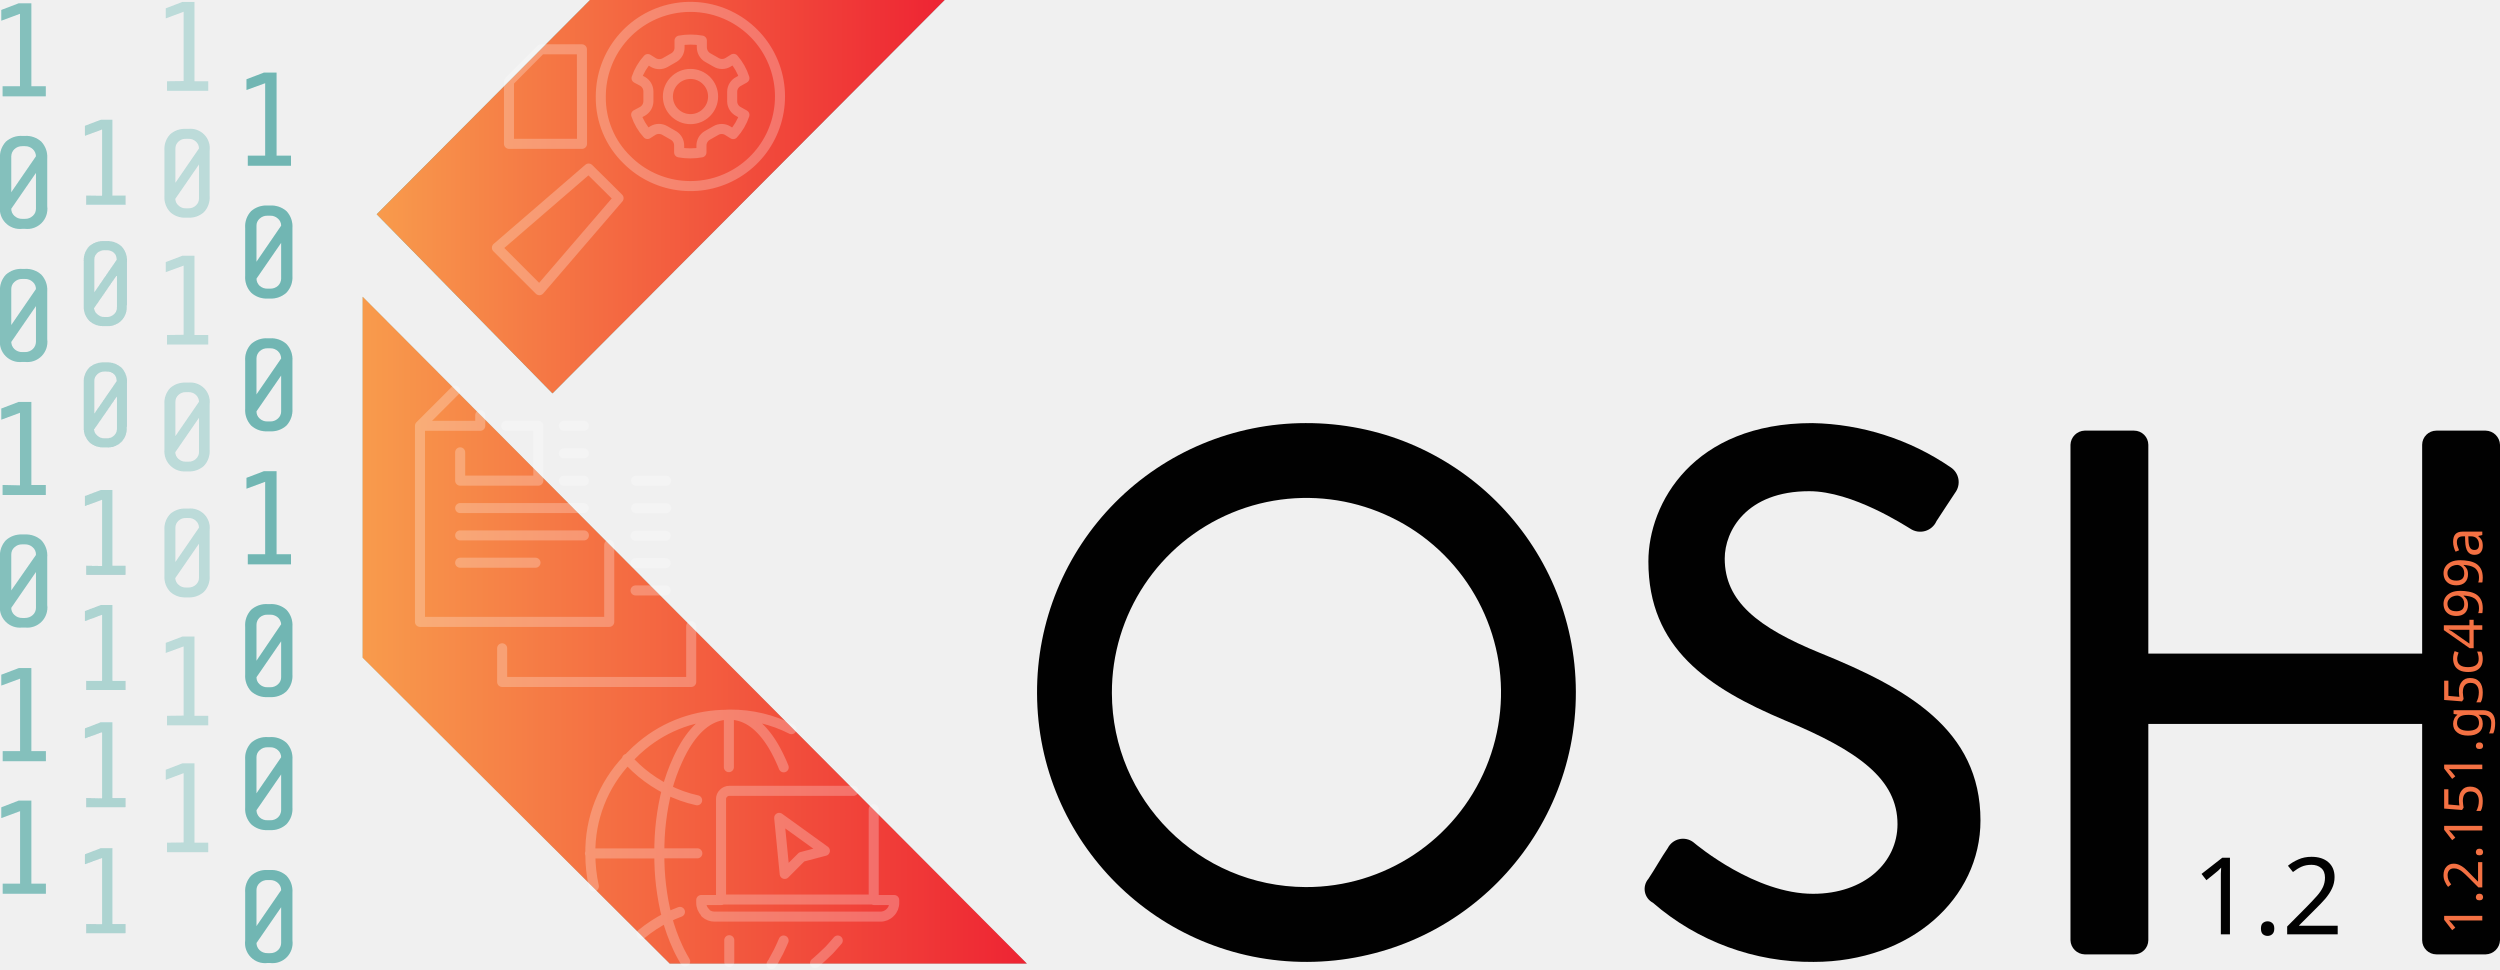
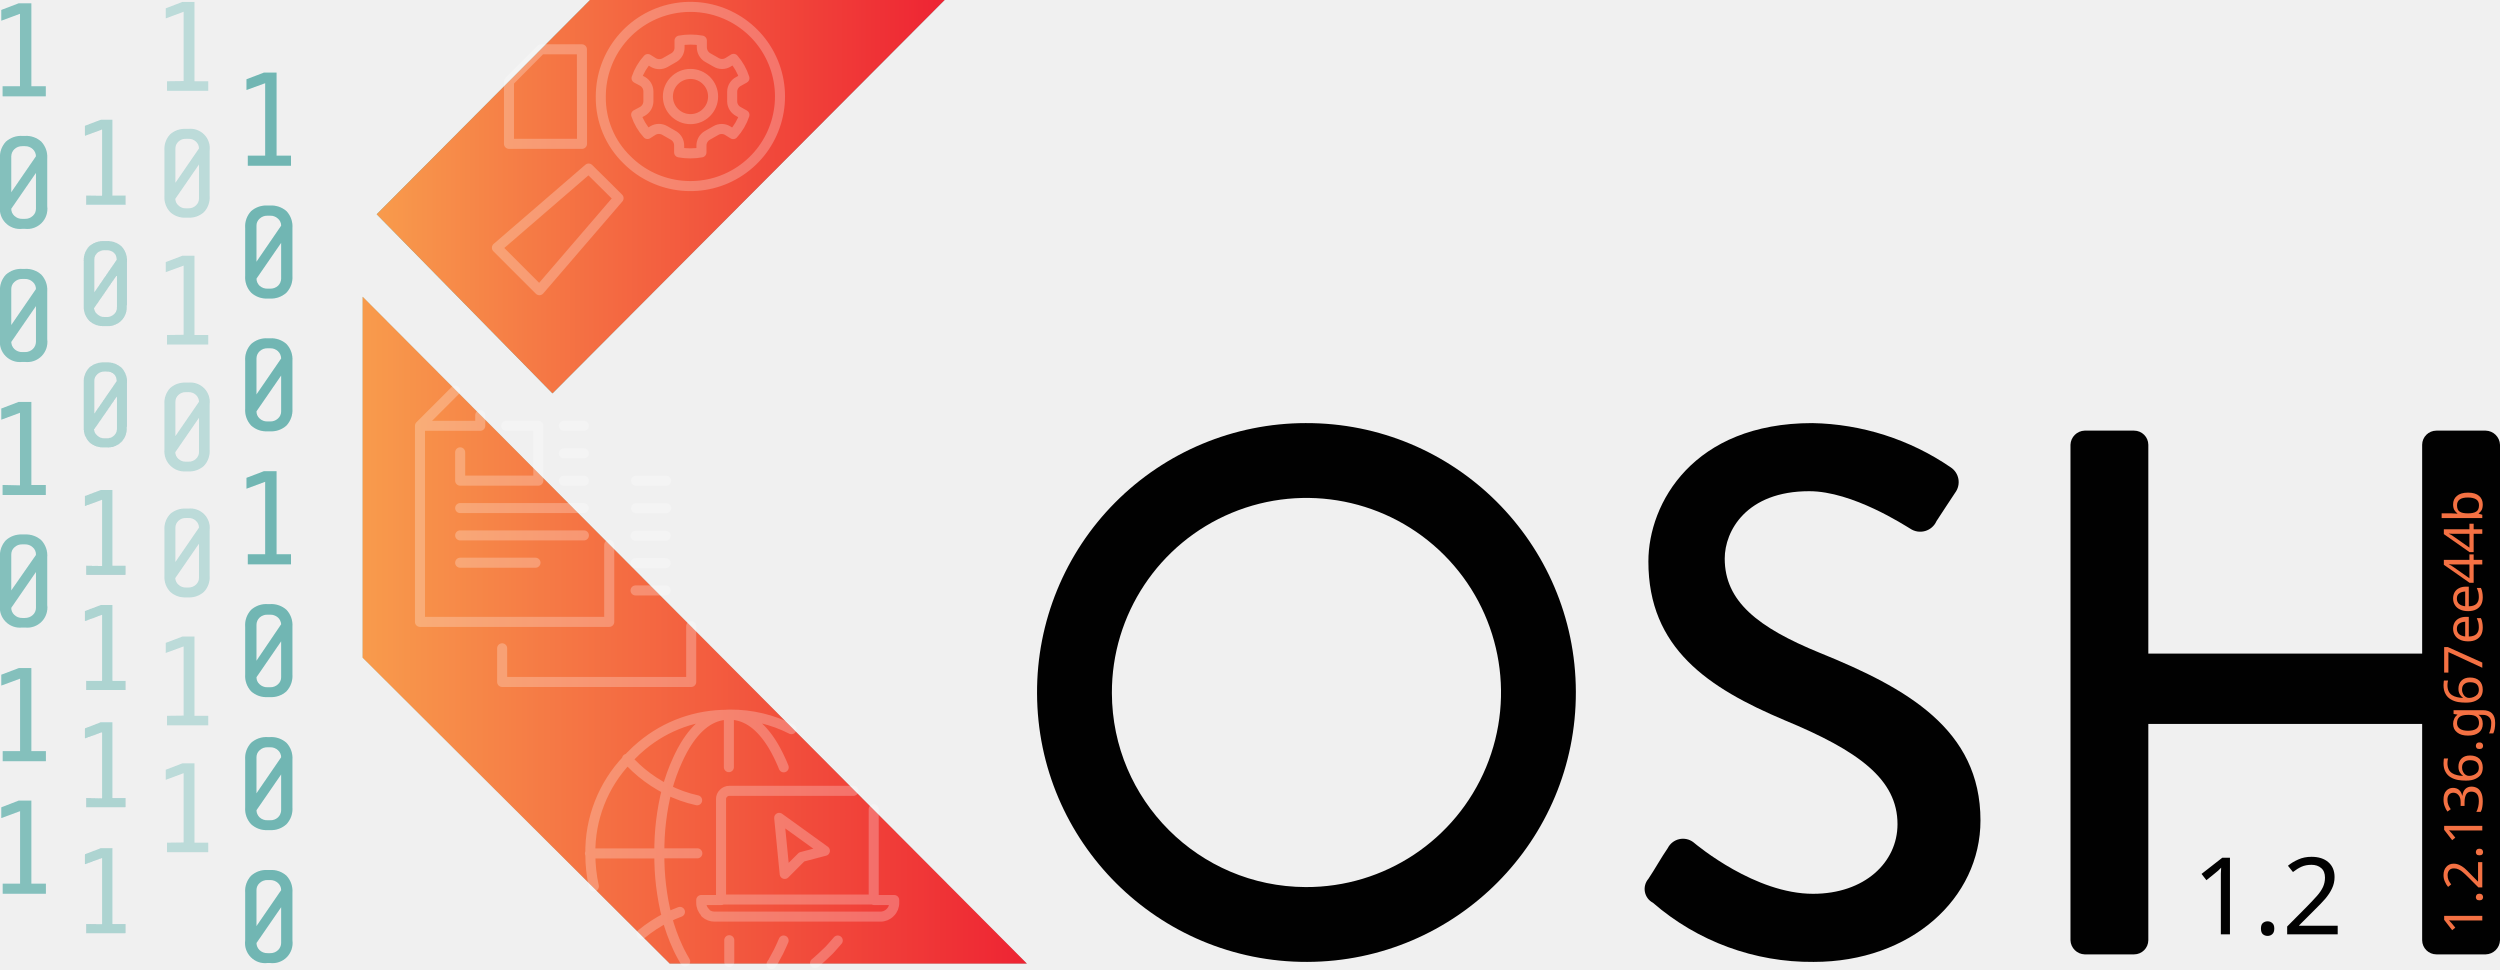
<svg xmlns="http://www.w3.org/2000/svg" xmlns:xlink="http://www.w3.org/1999/xlink" viewBox="0 0 248.88 96.48" version="1.1" id="svg4966">
  <defs id="defs4779">
    <style id="style4771">.cls-1{isolation:isolate;}.cls-2{fill:#010101;}.cls-10,.cls-12,.cls-3{fill:#afdedc;}.cls-10,.cls-11,.cls-12,.cls-13,.cls-3,.cls-9{mix-blend-mode:multiply;}.cls-4{fill:url(#New_Gradient_Swatch_copy_3);}.cls-5{fill:url(#New_Gradient_Swatch_copy_3-2);}.cls-6{opacity:0.25;}.cls-7,.cls-8{fill:none;stroke:#fff;stroke-linecap:round;stroke-linejoin:round;}.cls-7{fill-rule:evenodd;}.cls-10{opacity:0.7;}.cls-11,.cls-12{opacity:0.5;}.cls-13{opacity:0.65;}</style>
    <linearGradient id="New_Gradient_Swatch_copy_3" x1="37.5" y1="19.58" x2="94.04" y2="19.58" gradientUnits="userSpaceOnUse">
      <stop offset="0" stop-color="#f89b4c" id="stop4773" />
      <stop offset="1" stop-color="#ee2433" id="stop4775" />
    </linearGradient>
    <linearGradient id="New_Gradient_Swatch_copy_3-2" x1="36.1" y1="62.73" x2="102.23" y2="62.73" xlink:href="#New_Gradient_Swatch_copy_3" />
    <linearGradient xlink:href="#New_Gradient_Swatch_copy_3" id="linearGradient4972" gradientUnits="userSpaceOnUse" x1="37.5" y1="19.58" x2="94.04" y2="19.58" />
  </defs>
  <path class="cls-2" d="m 129.98,42.12 a 26.82,26.82 0 1 1 -26.74,26.89 26.77,26.77 0 0 1 26.74,-26.89 z m 0,46.19 a 19.37,19.37 0 1 0 -19.29,-19.3 19.37,19.37 0 0 0 19.29,19.3 z" id="path4781" style="isolation:isolate;fill:#010101" />
  <path class="cls-2" d="m 164.1,87.49 c 0.67,-1 1.26,-2.09 1.93,-3.06 a 1.7,1.7 0 0 1 2.54,-0.59 c 0.44,0.37 6.18,5.14 11.92,5.14 5.14,0 8.41,-3.13 8.41,-6.93 0,-4.47 -3.87,-7.3 -11.24,-10.35 -7.6,-3.21 -13.56,-7.16 -13.56,-15.8 0,-5.81 4.47,-13.78 16.31,-13.78 a 25.21,25.21 0 0 1 13.78,4.4 1.76,1.76 0 0 1 0.45,2.53 c -0.6,0.89 -1.27,1.94 -1.86,2.83 a 1.77,1.77 0 0 1 -2.61,0.75 c -0.52,-0.3 -5.74,-3.73 -10.06,-3.73 -6.25,0 -8.41,3.95 -8.41,6.71 0,4.24 3.27,6.85 9.46,9.38 8.64,3.5 16,7.6 16,16.69 0,7.75 -6.92,14.08 -16.61,14.08 a 24.07,24.07 0 0 1 -16,-5.89 1.55,1.55 0 0 1 -0.45,-2.38 z" id="path4783" style="isolation:isolate;fill:#010101" />
  <polygon class="cls-3" points="36.1,29.54 36.1,65.47 66.67,95.93 102.23,95.93 " id="polygon4793" style="isolation:isolate;mix-blend-mode:multiply;fill:#afdedc" />
  <polygon class="cls-3" points="55,39.16 94.04,0 58.74,0 37.5,21.33 " id="polygon4795" style="isolation:isolate;mix-blend-mode:multiply;fill:#afdedc" />
  <polygon class="cls-3" points="55,39.16 94.04,0 58.74,0 37.5,21.33 " id="polygon4797" style="isolation:isolate;mix-blend-mode:multiply;fill:#afdedc" />
  <polygon class="cls-4" points="55,39.16 94.04,0 58.74,0 37.5,21.33 " id="polygon4799" style="isolation:isolate;fill:url(#linearGradient4972)" />
  <polygon class="cls-5" points="36.1,29.54 36.1,65.47 66.67,95.93 102.23,95.93 " id="polygon4801" style="isolation:isolate;fill:url(#New_Gradient_Swatch_copy_3-2)" />
  <g class="cls-6" id="g4805" style="opacity:0.25;isolation:isolate">
    <path class="cls-7" d="m 140,443.25 v 2.82 h 7.78 v -5.46 h -3.2 m 7.74,5.47 h -2 m 0,-2.73 h 2 m 0,-2.74 h -2 M 140,448.8 h 12.3 M 142,439.55 v 1.06 h -6 v 19.52 h 18.84 v -7.67 M 136,440.61 l 3.51,-3.51 m 18,11.71 h 3 m 0,-2.73 h -3 m -13.33,16.68 v 3.35 H 163 v -5.56 m -23,-6.31 h 7.5 m 4.82,-2.72 H 140 m 20.46,5.48 h -3 m 0,-2.72 h 3 m 0,-2.72 h -3" transform="translate(-94.19,-398.22)" id="path4803" style="fill:none;fill-rule:evenodd;stroke:#ffffff;stroke-linecap:round;stroke-linejoin:round" />
  </g>
  <g class="cls-6" id="g4815" style="opacity:0.25;isolation:isolate">
    <polygon class="cls-8" points="50.67,8.11 50.67,14.32 57.94,14.32 57.93,4.91 53.85,4.91 " id="polygon4807" style="fill:none;stroke:#ffffff;stroke-linecap:round;stroke-linejoin:round" />
    <path class="cls-8" d="m 154.27,416.46 -1.48,-1.46 -9.13,7.88 v 0 l 4.23,4.23 v 0 l 7.88,-9.16 z" transform="translate(-94.19,-398.22)" id="path4809" style="fill:none;stroke:#ffffff;stroke-linecap:round;stroke-linejoin:round" />
    <path class="cls-8" d="m 156.62,414.14 a 8.92,8.92 0 1 0 -2.62,-6.31 8.6,8.6 0 0 0 2.62,6.31 z m 1.54,-7.82 -0.6,-0.32 a 5.42,5.42 0 0 1 1.12,-1.9 l 0.56,0.35 a 1.17,1.17 0 0 0 1.17,0 l 0.89,-0.51 a 1.15,1.15 0 0 0 0.54,-1 v -0.68 a 6.21,6.21 0 0 1 2.22,0 v 0.67 a 1.19,1.19 0 0 0 0.55,1 l 0.88,0.5 a 1.15,1.15 0 0 0 1.17,0 l 0.56,-0.35 a 5.4,5.4 0 0 1 1.08,1.92 l -0.59,0.33 a 1.16,1.16 0 0 0 -0.63,1 v 1 a 1.16,1.16 0 0 0 0.63,1 l 0.59,0.33 a 5.4,5.4 0 0 1 -1.12,1.91 l -0.56,-0.35 a 1.15,1.15 0 0 0 -1.17,0 l -0.88,0.5 a 1.18,1.18 0 0 0 -0.55,1 v 0.67 a 6.21,6.21 0 0 1 -2.22,0 v -0.67 a 1.15,1.15 0 0 0 -0.54,-1 l -0.89,-0.51 a 1.17,1.17 0 0 0 -1.17,0 l -0.55,0.35 a 5.38,5.38 0 0 1 -1.13,-1.92 l 0.6,-0.32 a 1.17,1.17 0 0 0 0.62,-1 v -1 a 1.17,1.17 0 0 0 -0.58,-1 z" transform="translate(-94.19,-398.22)" id="path4811" style="fill:none;stroke:#ffffff;stroke-linecap:round;stroke-linejoin:round" />
    <path class="cls-8" d="m 162.93,410.08 a 2.25,2.25 0 0 0 2.25,-2.25 2.25,2.25 0 1 0 -4.5,0 2.25,2.25 0 0 0 2.25,2.25 z" transform="translate(-94.19,-398.22)" id="path4813" style="fill:none;stroke:#ffffff;stroke-linecap:round;stroke-linejoin:round" />
  </g>
  <g class="cls-6" id="g4819" style="opacity:0.25;isolation:isolate">
    <path class="cls-7" d="m 166.75,474.59 v -5.22 h -0.16 c -1.6,0.06 -3,1.09 -4.2,3.07 -0.18,0.3 -0.36,0.63 -0.54,1 l -0.18,0.38 a 18.09,18.09 0 0 0 -1.08,3 12.61,12.61 0 0 0 3,1.07 m 3.14,-8.53 h 0.16 a 13.34,13.34 0 0 1 6.09,1.45 m 6.17,6.14 h -12.37 a 0.79,0.79 0 0 0 -0.57,0.25 0.76,0.76 0 0 0 -0.24,0.57 v 10 h 15.2 v -9 m -7.17,4.76 -1.69,1.69 -0.55,-5.58 4.55,3.28 z m -7.05,-14.16 c 1.6,0.06 3,1.09 4.2,3.07 0.18,0.3 0.36,0.63 0.54,1 l 0.18,0.38 c 0.12,0.26 0.24,0.52 0.34,0.79 m -18.9,11.85 a 14.8,14.8 0 0 1 -0.35,-3.23 v 0 a 13.32,13.32 0 0 1 3.68,-9.4 l 0.37,-0.38 a 14.06,14.06 0 0 1 1.08,-1 13.22,13.22 0 0 1 8.54,-3.07 M 161.88,489 a 12.26,12.26 0 0 0 -1.29,0.56 17.67,17.67 0 0 0 1.08,3 l 0.18,0.38 c 0.18,0.35 0.36,0.68 0.55,1 m -4.35,-2.73 a 13.68,13.68 0 0 1 2.54,-1.66 24.73,24.73 0 0 1 -0.76,-6.37 h -6.91 m 7.67,-6.38 a 24.78,24.78 0 0 0 -0.76,6.37 h 3.78 m -7,-9.41 0.37,0.39 a 14.06,14.06 0 0 0 1.08,1 13.68,13.68 0 0 0 2.54,1.66 m 10.4,17.39 0.08,-0.12 a 0.41,0.41 0 0 1 0.07,-0.11 q 0.27,-0.47 0.54,-1 l 0.18,-0.38 c 0.12,-0.24 0.22,-0.49 0.33,-0.74 m 5.39,0 c -0.21,0.25 -0.43,0.5 -0.65,0.74 -0.22,0.24 -0.24,0.26 -0.37,0.38 q -0.53,0.52 -1.08,1 l -0.16,0.13 M 166,487.82 h -2 v 0.24 a 1.31,1.31 0 0 0 0.41,1 v 0.06 a 1.34,1.34 0 0 0 0.92,0.35 h 16.48 a 1.32,1.32 0 0 0 1,-0.41 1.3,1.3 0 0 0 0.4,-1 v -0.24 h -2 m -14.42,4 V 494" transform="translate(-94.19,-398.22)" id="path4817" style="fill:none;fill-rule:evenodd;stroke:#ffffff;stroke-linecap:round;stroke-linejoin:round" />
  </g>
  <g class="cls-9" id="g4835" style="isolation:isolate;mix-blend-mode:multiply">
    <path class="cls-3" d="m 94.45,406.81 v 1 h 4.3 v -1 h -1.44 v -8.26 h -1.26 l -1.73,0.66 v 1.07 l 1.86,-0.69 v 7.22 z" transform="translate(-94.19,-398.22)" id="path4821" style="mix-blend-mode:multiply;fill:#afdedc" />
    <path class="cls-3" d="M 98.89,418.78 V 414 a 2.21,2.21 0 0 0 -0.59,-1.68 2.26,2.26 0 0 0 -1.63,-0.57 h -0.26 a 2.26,2.26 0 0 0 -1.63,0.57 2.21,2.21 0 0 0 -0.59,1.68 v 4.76 a 2,2 0 0 0 2.22,2.24 h 0.26 a 2,2 0 0 0 2.22,-2.25 z m -1.12,-5 -2.46,3.58 v -3.58 a 1,1 0 0 1 0.31,-0.71 1.09,1.09 0 0 1 0.79,-0.3 h 0.26 a 1.09,1.09 0 0 1 0.79,0.3 1,1 0 0 1 0.31,0.7 z m -2.46,5.22 2.46,-3.57 V 419 a 0.93,0.93 0 0 1 -0.31,0.71 1.09,1.09 0 0 1 -0.79,0.3 h -0.26 a 1.09,1.09 0 0 1 -0.79,-0.3 0.93,0.93 0 0 1 -0.31,-0.71 z" transform="translate(-94.19,-398.22)" id="path4823" style="mix-blend-mode:multiply;fill:#afdedc" />
    <path class="cls-3" d="m 98.89,432 v -4.76 a 2.21,2.21 0 0 0 -0.59,-1.68 2.26,2.26 0 0 0 -1.63,-0.57 h -0.26 a 2.26,2.26 0 0 0 -1.63,0.57 2.21,2.21 0 0 0 -0.59,1.68 V 432 a 2,2 0 0 0 2.22,2.25 h 0.26 A 2,2 0 0 0 98.89,432 Z m -1.12,-5 -2.46,3.58 V 427 a 0.93,0.93 0 0 1 0.31,-0.71 1.09,1.09 0 0 1 0.79,-0.3 h 0.26 a 1.09,1.09 0 0 1 0.79,0.3 0.93,0.93 0 0 1 0.31,0.71 z m -2.46,5.26 2.46,-3.57 v 3.57 a 1,1 0 0 1 -0.31,0.71 1.09,1.09 0 0 1 -0.79,0.3 h -0.26 a 1.09,1.09 0 0 1 -0.79,-0.3 1,1 0 0 1 -0.31,-0.71 z" transform="translate(-94.19,-398.22)" id="path4825" style="mix-blend-mode:multiply;fill:#afdedc" />
    <path class="cls-3" d="m 94.45,446.5 v 1 h 4.3 v -1 h -1.44 v -8.27 h -1.26 l -1.73,0.66 V 440 l 1.86,-0.69 v 7.23 z" transform="translate(-94.19,-398.22)" id="path4827" style="mix-blend-mode:multiply;fill:#afdedc" />
    <path class="cls-3" d="m 98.89,458.47 v -4.76 A 2.21,2.21 0 0 0 98.3,452 2.26,2.26 0 0 0 96.67,451.43 h -0.26 a 2.26,2.26 0 0 0 -1.63,0.57 2.21,2.21 0 0 0 -0.59,1.68 v 4.76 a 2,2 0 0 0 2.22,2.25 h 0.26 a 2,2 0 0 0 2.22,-2.25 z m -1.12,-5 -2.46,3.53 v -3.58 a 0.93,0.93 0 0 1 0.31,-0.71 1.09,1.09 0 0 1 0.79,-0.3 h 0.26 a 1.09,1.09 0 0 1 0.79,0.3 0.93,0.93 0 0 1 0.31,0.75 z m -2.46,5.26 2.46,-3.57 v 3.57 a 0.93,0.93 0 0 1 -0.31,0.71 1.09,1.09 0 0 1 -0.79,0.3 h -0.26 a 1.09,1.09 0 0 1 -0.79,-0.3 0.93,0.93 0 0 1 -0.31,-0.72 z" transform="translate(-94.19,-398.22)" id="path4829" style="mix-blend-mode:multiply;fill:#afdedc" />
    <path class="cls-3" d="m 94.46,473 v 1 h 4.3 v -1 h -1.45 v -8.27 h -1.25 l -1.74,0.66 v 1.08 l 1.87,-0.69 V 473 Z" transform="translate(-94.19,-398.22)" id="path4831" style="mix-blend-mode:multiply;fill:#afdedc" />
    <path class="cls-3" d="m 94.46,486.19 v 1 h 4.3 v -1 h -1.45 v -8.27 h -1.25 l -1.74,0.67 v 1.07 l 1.87,-0.69 v 7.22 z" transform="translate(-94.19,-398.22)" id="path4833" style="mix-blend-mode:multiply;fill:#afdedc" />
  </g>
  <g class="cls-9" id="g4851" style="isolation:isolate;mix-blend-mode:multiply">
    <path class="cls-3" d="m 118.86,413.72 v 1 h 4.3 v -1 h -1.44 v -8.27 h -1.26 l -1.73,0.66 v 1.07 l 1.86,-0.68 v 7.22 z" transform="translate(-94.19,-398.22)" id="path4837" style="mix-blend-mode:multiply;fill:#afdedc" />
    <path class="cls-3" d="m 123.3,425.69 v -4.77 a 2.21,2.21 0 0 0 -0.59,-1.68 2.3,2.3 0 0 0 -1.63,-0.56 h -0.26 a 2.3,2.3 0 0 0 -1.63,0.56 2.21,2.21 0 0 0 -0.59,1.68 v 4.77 a 2.2,2.2 0 0 0 0.6,1.67 2.26,2.26 0 0 0 1.62,0.58 h 0.26 a 2.26,2.26 0 0 0 1.62,-0.58 2.2,2.2 0 0 0 0.6,-1.67 z m -1.12,-5 -2.46,3.59 v -3.59 a 0.91,0.91 0 0 1 0.31,-0.7 1.09,1.09 0 0 1 0.79,-0.3 h 0.26 a 1.09,1.09 0 0 1 0.79,0.3 0.91,0.91 0 0 1 0.31,0.68 z m -2.46,5.27 2.46,-3.57 v 3.57 a 1,1 0 0 1 -0.31,0.71 1.13,1.13 0 0 1 -0.79,0.29 h -0.26 a 1.13,1.13 0 0 1 -0.79,-0.29 1,1 0 0 1 -0.31,-0.73 z" transform="translate(-94.19,-398.22)" id="path4839" style="mix-blend-mode:multiply;fill:#afdedc" />
    <path class="cls-3" d="m 123.3,438.91 v -4.76 a 2.21,2.21 0 0 0 -0.59,-1.68 2.26,2.26 0 0 0 -1.63,-0.57 h -0.26 a 2.26,2.26 0 0 0 -1.63,0.57 2.21,2.21 0 0 0 -0.59,1.68 v 4.76 a 2.23,2.23 0 0 0 0.6,1.68 2.26,2.26 0 0 0 1.62,0.57 h 0.26 a 2.26,2.26 0 0 0 1.62,-0.57 2.23,2.23 0 0 0 0.6,-1.68 z m -1.12,-5 -2.46,3.58 v -3.59 a 1,1 0 0 1 0.31,-0.71 1.09,1.09 0 0 1 0.79,-0.3 h 0.26 a 1.09,1.09 0 0 1 0.79,0.3 1,1 0 0 1 0.31,0.71 z m -2.46,5.26 2.46,-3.57 v 3.57 a 0.93,0.93 0 0 1 -0.31,0.71 1.09,1.09 0 0 1 -0.79,0.3 h -0.26 a 1.09,1.09 0 0 1 -0.79,-0.3 0.93,0.93 0 0 1 -0.31,-0.72 z" transform="translate(-94.19,-398.22)" id="path4841" style="mix-blend-mode:multiply;fill:#afdedc" />
    <path class="cls-3" d="m 118.86,453.4 v 1 h 4.3 v -1 h -1.44 v -8.27 h -1.26 l -1.73,0.66 v 1.08 l 1.86,-0.69 v 7.22 z" transform="translate(-94.19,-398.22)" id="path4843" style="mix-blend-mode:multiply;fill:#afdedc" />
    <path class="cls-3" d="m 123.3,465.37 v -4.76 a 2.21,2.21 0 0 0 -0.59,-1.68 2.26,2.26 0 0 0 -1.63,-0.57 h -0.26 a 2.26,2.26 0 0 0 -1.63,0.57 2.21,2.21 0 0 0 -0.59,1.68 v 4.76 a 2.23,2.23 0 0 0 0.6,1.68 2.26,2.26 0 0 0 1.62,0.57 h 0.26 a 2.26,2.26 0 0 0 1.62,-0.57 2.23,2.23 0 0 0 0.6,-1.68 z m -1.12,-5 -2.46,3.63 v -3.59 a 1,1 0 0 1 0.31,-0.71 1.13,1.13 0 0 1 0.79,-0.29 h 0.26 a 1.13,1.13 0 0 1 0.79,0.29 1,1 0 0 1 0.31,0.66 z m -2.46,5.27 2.46,-3.58 v 3.58 a 0.91,0.91 0 0 1 -0.31,0.7 1.09,1.09 0 0 1 -0.79,0.3 h -0.26 a 1.09,1.09 0 0 1 -0.79,-0.3 0.91,0.91 0 0 1 -0.31,-0.71 z" transform="translate(-94.19,-398.22)" id="path4845" style="mix-blend-mode:multiply;fill:#afdedc" />
    <path class="cls-3" d="m 123.3,478.61 v -4.76 a 2.21,2.21 0 0 0 -0.59,-1.68 2.26,2.26 0 0 0 -1.63,-0.57 h -0.26 a 2.26,2.26 0 0 0 -1.63,0.57 2.21,2.21 0 0 0 -0.59,1.68 v 4.76 a 2.2,2.2 0 0 0 0.6,1.67 2.26,2.26 0 0 0 1.62,0.58 h 0.26 a 2.26,2.26 0 0 0 1.62,-0.58 2.2,2.2 0 0 0 0.6,-1.67 z m -1.12,-5 -2.46,3.59 v -3.59 a 0.93,0.93 0 0 1 0.31,-0.7 1.09,1.09 0 0 1 0.79,-0.3 h 0.26 a 1.09,1.09 0 0 1 0.79,0.3 0.93,0.93 0 0 1 0.31,0.68 z m -2.46,5.27 2.46,-3.57 v 3.57 a 1,1 0 0 1 -0.31,0.71 1.09,1.09 0 0 1 -0.79,0.29 h -0.26 a 1.09,1.09 0 0 1 -0.79,-0.29 1,1 0 0 1 -0.31,-0.73 z" transform="translate(-94.19,-398.22)" id="path4847" style="mix-blend-mode:multiply;fill:#afdedc" />
    <path class="cls-3" d="m 123.3,491.84 v -4.76 a 2.21,2.21 0 0 0 -0.59,-1.68 2.26,2.26 0 0 0 -1.63,-0.57 h -0.26 a 2.26,2.26 0 0 0 -1.63,0.57 2.21,2.21 0 0 0 -0.59,1.68 v 4.76 a 2,2 0 0 0 2.22,2.25 h 0.26 a 2,2 0 0 0 2.22,-2.25 z m -1.12,-5 -2.46,3.58 v -3.58 a 0.93,0.93 0 0 1 0.31,-0.71 1.09,1.09 0 0 1 0.79,-0.3 h 0.26 a 1.09,1.09 0 0 1 0.79,0.3 0.93,0.93 0 0 1 0.31,0.7 z m -2.46,5.26 2.46,-3.57 v 3.57 a 1,1 0 0 1 -0.31,0.71 1.09,1.09 0 0 1 -0.79,0.3 h -0.26 a 1.09,1.09 0 0 1 -0.79,-0.3 1,1 0 0 1 -0.31,-0.72 z" transform="translate(-94.19,-398.22)" id="path4849" style="mix-blend-mode:multiply;fill:#afdedc" />
  </g>
  <path class="cls-10" d="m 16.63,8.09 v 0.95 h 4.1 V 8.09 h -1.37 v -7.9 h -1.2 L 16.5,0.83 v 1 l 1.78,-0.66 v 6.9 z" id="path4853" style="opacity:0.7;isolation:isolate;mix-blend-mode:multiply;fill:#afdedc" />
  <path class="cls-10" d="M 20.87,19.53 V 14.98 A 1.93,1.93 0 0 0 18.75,12.83 H 18.5 a 2.18,2.18 0 0 0 -1.56,0.54 2.14,2.14 0 0 0 -0.57,1.61 v 4.55 a 2.11,2.11 0 0 0 0.58,1.59 2.13,2.13 0 0 0 1.55,0.55 h 0.25 a 2.15,2.15 0 0 0 1.55,-0.55 2.1,2.1 0 0 0 0.57,-1.59 z m -1.06,-4.75 -2.35,3.42 v -3.42 a 0.91,0.91 0 0 1 0.3,-0.68 1,1 0 0 1 0.75,-0.28 h 0.25 a 1,1 0 0 1 0.75,0.28 0.91,0.91 0 0 1 0.3,0.68 z m -2.35,5 2.35,-3.41 v 3.41 a 0.89,0.89 0 0 1 -0.3,0.67 1.05,1.05 0 0 1 -0.75,0.29 h -0.25 a 1,1 0 0 1 -0.75,-0.29 0.89,0.89 0 0 1 -0.31,-0.67 z" id="path4855" style="opacity:0.7;isolation:isolate;mix-blend-mode:multiply;fill:#afdedc" />
  <path class="cls-10" d="m 16.63,33.35 v 0.95 h 4.1 v -0.95 h -1.37 v -7.89 h -1.2 l -1.66,0.63 v 1 l 1.78,-0.65 v 6.89 z" id="path4857" style="opacity:0.7;isolation:isolate;mix-blend-mode:multiply;fill:#afdedc" />
  <path class="cls-10" d="M 20.87,44.78 V 40.24 A 1.93,1.93 0 0 0 18.75,38.09 H 18.5 a 2.18,2.18 0 0 0 -1.56,0.54 2.14,2.14 0 0 0 -0.57,1.61 v 4.54 a 2,2 0 0 0 2.13,2.15 h 0.25 a 2.15,2.15 0 0 0 1.55,-0.55 2.11,2.11 0 0 0 0.57,-1.6 z M 19.81,40 17.46,43.42 V 40 a 0.91,0.91 0 0 1 0.3,-0.68 1,1 0 0 1 0.75,-0.28 h 0.25 a 1,1 0 0 1 0.75,0.28 0.91,0.91 0 0 1 0.3,0.68 z m -2.35,5 2.35,-3.41 V 45 a 0.9,0.9 0 0 1 -0.3,0.68 1,1 0 0 1 -0.75,0.28 h -0.25 a 1,1 0 0 1 -0.75,-0.28 0.9,0.9 0 0 1 -0.31,-0.66 z" id="path4859" style="opacity:0.7;isolation:isolate;mix-blend-mode:multiply;fill:#afdedc" />
  <path class="cls-10" d="m 16.63,71.26 v 0.95 h 4.1 v -0.95 h -1.37 v -7.89 h -1.2 L 16.5,64 v 1 l 1.78,-0.65 v 6.89 z" id="path4861" style="opacity:0.7;isolation:isolate;mix-blend-mode:multiply;fill:#afdedc" />
  <path class="cls-10" d="M 20.87,57.32 V 52.78 A 1.93,1.93 0 0 0 18.75,50.63 H 18.5 a 2.18,2.18 0 0 0 -1.56,0.54 2.14,2.14 0 0 0 -0.57,1.61 v 4.55 a 2.09,2.09 0 0 0 0.58,1.59 2.13,2.13 0 0 0 1.55,0.55 h 0.25 a 2.15,2.15 0 0 0 1.55,-0.55 2.09,2.09 0 0 0 0.57,-1.6 z m -1.06,-4.79 -2.35,3.42 v -3.42 a 0.91,0.91 0 0 1 0.3,-0.68 1,1 0 0 1 0.75,-0.28 h 0.25 a 1,1 0 0 1 0.75,0.28 0.91,0.91 0 0 1 0.3,0.68 z m -2.35,5 2.35,-3.41 v 3.41 a 0.89,0.89 0 0 1 -0.3,0.67 1.05,1.05 0 0 1 -0.75,0.29 H 18.51 A 1,1 0 0 1 17.76,58.2 0.89,0.89 0 0 1 17.45,57.56 Z" id="path4863" style="opacity:0.7;isolation:isolate;mix-blend-mode:multiply;fill:#afdedc" />
  <path class="cls-10" d="m 16.63,83.89 v 0.95 h 4.1 v -0.95 h -1.37 v -7.9 h -1.2 l -1.66,0.64 v 1 l 1.78,-0.66 v 6.9 z" id="path4865" style="opacity:0.7;isolation:isolate;mix-blend-mode:multiply;fill:#afdedc" />
  <g class="cls-11" id="g4881" style="opacity:0.5;isolation:isolate;mix-blend-mode:multiply">
    <path class="cls-12" d="m 102.77,417.69 v 0.91 h 3.92 v -0.91 h -1.31 v -7.55 h -1.15 l -1.58,0.6 v 1 l 1.7,-0.63 v 6.6 z" transform="translate(-94.19,-398.22)" id="path4867" style="opacity:0.5;mix-blend-mode:multiply;fill:#afdedc" />
    <path class="cls-12" d="m 106.83,428.63 v -4.35 a 2,2 0 0 0 -0.55,-1.54 2.07,2.07 0 0 0 -1.48,-0.52 h -0.24 a 2.09,2.09 0 0 0 -1.49,0.52 2,2 0 0 0 -0.54,1.54 v 4.35 a 2,2 0 0 0 0.55,1.53 2,2 0 0 0 1.48,0.52 h 0.24 a 1.86,1.86 0 0 0 2,-2.05 z m -1,-4.58 -2.25,3.27 v -3.27 a 0.87,0.87 0 0 1 0.29,-0.65 1,1 0 0 1 0.72,-0.27 h 0.24 a 1,1 0 0 1 0.72,0.27 0.86,0.86 0 0 1 0.25,0.65 z m -2.25,4.81 2.25,-3.26 v 3.26 a 0.84,0.84 0 0 1 -0.28,0.64 1,1 0 0 1 -0.72,0.28 h -0.24 a 1,1 0 0 1 -0.72,-0.28 0.85,0.85 0 0 1 -0.32,-0.64 z" transform="translate(-94.19,-398.22)" id="path4869" style="opacity:0.5;mix-blend-mode:multiply;fill:#afdedc" />
    <path class="cls-12" d="m 102.77,466 v 0.91 h 3.92 V 466 h -1.31 v -7.55 h -1.15 l -1.58,0.6 v 1 l 1.7,-0.63 V 466 Z" transform="translate(-94.19,-398.22)" id="path4871" style="opacity:0.5;mix-blend-mode:multiply;fill:#afdedc" />
    <path class="cls-12" d="m 102.77,490.21 v 0.91 h 3.92 v -0.91 h -1.31 v -7.55 h -1.15 l -1.58,0.6 v 1 l 1.7,-0.63 v 6.6 z" transform="translate(-94.19,-398.22)" id="path4873" style="opacity:0.5;mix-blend-mode:multiply;fill:#afdedc" />
    <path class="cls-12" d="m 102.77,454.54 v 0.91 h 3.92 v -0.91 h -1.31 V 447 h -1.15 l -1.58,0.6 v 1 l 1.7,-0.63 v 6.6 z" transform="translate(-94.19,-398.22)" id="path4875" style="opacity:0.5;mix-blend-mode:multiply;fill:#afdedc" />
    <path class="cls-12" d="m 106.83,440.71 v -4.35 a 2,2 0 0 0 -0.55,-1.54 2.07,2.07 0 0 0 -1.48,-0.52 h -0.24 a 2.09,2.09 0 0 0 -1.49,0.52 2,2 0 0 0 -0.54,1.54 v 4.35 a 2,2 0 0 0 0.55,1.53 2,2 0 0 0 1.48,0.52 h 0.24 a 1.86,1.86 0 0 0 2,-2.05 z m -1,-4.58 -2.25,3.27 v -3.27 a 0.87,0.87 0 0 1 0.29,-0.65 1,1 0 0 1 0.72,-0.27 h 0.24 a 1,1 0 0 1 0.72,0.27 0.86,0.86 0 0 1 0.25,0.65 z m -2.25,4.81 2.25,-3.26 v 3.26 a 0.84,0.84 0 0 1 -0.28,0.64 1,1 0 0 1 -0.72,0.28 h -0.24 a 1,1 0 0 1 -0.72,-0.28 0.85,0.85 0 0 1 -0.32,-0.64 z" transform="translate(-94.19,-398.22)" id="path4877" style="opacity:0.5;mix-blend-mode:multiply;fill:#afdedc" />
    <path class="cls-12" d="m 102.77,477.67 v 0.91 h 3.92 v -0.91 h -1.31 v -7.55 h -1.15 l -1.58,0.61 v 1 l 1.7,-0.62 v 6.59 z" transform="translate(-94.19,-398.22)" id="path4879" style="opacity:0.5;mix-blend-mode:multiply;fill:#afdedc" />
  </g>
  <g class="cls-11" id="g4897" style="opacity:0.5;isolation:isolate;mix-blend-mode:multiply">
    <path class="cls-12" d="m 102.77,417.69 v 0.91 h 3.92 v -0.91 h -1.31 v -7.55 h -1.15 l -1.58,0.6 v 1 l 1.7,-0.63 v 6.6 z" transform="translate(-94.19,-398.22)" id="path4883" style="opacity:0.5;mix-blend-mode:multiply;fill:#afdedc" />
    <path class="cls-12" d="m 106.83,428.63 v -4.35 a 2,2 0 0 0 -0.55,-1.54 2.07,2.07 0 0 0 -1.48,-0.52 h -0.24 a 2.09,2.09 0 0 0 -1.49,0.52 2,2 0 0 0 -0.54,1.54 v 4.35 a 2,2 0 0 0 0.55,1.53 2,2 0 0 0 1.48,0.52 h 0.24 a 1.86,1.86 0 0 0 2,-2.05 z m -1,-4.58 -2.25,3.27 v -3.27 a 0.87,0.87 0 0 1 0.29,-0.65 1,1 0 0 1 0.72,-0.27 h 0.24 a 1,1 0 0 1 0.72,0.27 0.86,0.86 0 0 1 0.25,0.65 z m -2.25,4.81 2.25,-3.26 v 3.26 a 0.84,0.84 0 0 1 -0.28,0.64 1,1 0 0 1 -0.72,0.28 h -0.24 a 1,1 0 0 1 -0.72,-0.28 0.85,0.85 0 0 1 -0.32,-0.64 z" transform="translate(-94.19,-398.22)" id="path4885" style="opacity:0.5;mix-blend-mode:multiply;fill:#afdedc" />
    <path class="cls-12" d="m 102.77,466 v 0.91 h 3.92 V 466 h -1.31 v -7.55 h -1.15 l -1.58,0.6 v 1 l 1.7,-0.63 V 466 Z" transform="translate(-94.19,-398.22)" id="path4887" style="opacity:0.5;mix-blend-mode:multiply;fill:#afdedc" />
    <path class="cls-12" d="m 102.77,490.21 v 0.91 h 3.92 v -0.91 h -1.31 v -7.55 h -1.15 l -1.58,0.6 v 1 l 1.7,-0.63 v 6.6 z" transform="translate(-94.19,-398.22)" id="path4889" style="opacity:0.5;mix-blend-mode:multiply;fill:#afdedc" />
    <path class="cls-12" d="m 102.77,454.54 v 0.91 h 3.92 v -0.91 h -1.31 V 447 h -1.15 l -1.58,0.6 v 1 l 1.7,-0.63 v 6.6 z" transform="translate(-94.19,-398.22)" id="path4891" style="opacity:0.5;mix-blend-mode:multiply;fill:#afdedc" />
    <path class="cls-12" d="m 106.83,440.71 v -4.35 a 2,2 0 0 0 -0.55,-1.54 2.07,2.07 0 0 0 -1.48,-0.52 h -0.24 a 2.09,2.09 0 0 0 -1.49,0.52 2,2 0 0 0 -0.54,1.54 v 4.35 a 2,2 0 0 0 0.55,1.53 2,2 0 0 0 1.48,0.52 h 0.24 a 1.86,1.86 0 0 0 2,-2.05 z m -1,-4.58 -2.25,3.27 v -3.27 a 0.87,0.87 0 0 1 0.29,-0.65 1,1 0 0 1 0.72,-0.27 h 0.24 a 1,1 0 0 1 0.72,0.27 0.86,0.86 0 0 1 0.25,0.65 z m -2.25,4.81 2.25,-3.26 v 3.26 a 0.84,0.84 0 0 1 -0.28,0.64 1,1 0 0 1 -0.72,0.28 h -0.24 a 1,1 0 0 1 -0.72,-0.28 0.85,0.85 0 0 1 -0.32,-0.64 z" transform="translate(-94.19,-398.22)" id="path4893" style="opacity:0.5;mix-blend-mode:multiply;fill:#afdedc" />
    <path class="cls-12" d="m 102.77,477.67 v 0.91 h 3.92 v -0.91 h -1.31 v -7.55 h -1.15 l -1.58,0.61 v 1 l 1.7,-0.62 v 6.59 z" transform="translate(-94.19,-398.22)" id="path4895" style="opacity:0.5;mix-blend-mode:multiply;fill:#afdedc" />
  </g>
  <g class="cls-11" id="g4913" style="opacity:0.5;isolation:isolate;mix-blend-mode:multiply">
    <path class="cls-12" d="m 102.77,417.69 v 0.91 h 3.92 v -0.91 h -1.31 v -7.55 h -1.15 l -1.58,0.6 v 1 l 1.7,-0.63 v 6.6 z" transform="translate(-94.19,-398.22)" id="path4899" style="opacity:0.5;mix-blend-mode:multiply;fill:#afdedc" />
    <path class="cls-12" d="m 106.83,428.63 v -4.35 a 2,2 0 0 0 -0.55,-1.54 2.07,2.07 0 0 0 -1.48,-0.52 h -0.24 a 2.09,2.09 0 0 0 -1.49,0.52 2,2 0 0 0 -0.54,1.54 v 4.35 a 2,2 0 0 0 0.55,1.53 2,2 0 0 0 1.48,0.52 h 0.24 a 1.86,1.86 0 0 0 2,-2.05 z m -1,-4.58 -2.25,3.27 v -3.27 a 0.87,0.87 0 0 1 0.29,-0.65 1,1 0 0 1 0.72,-0.27 h 0.24 a 1,1 0 0 1 0.72,0.27 0.86,0.86 0 0 1 0.25,0.65 z m -2.25,4.81 2.25,-3.26 v 3.26 a 0.84,0.84 0 0 1 -0.28,0.64 1,1 0 0 1 -0.72,0.28 h -0.24 a 1,1 0 0 1 -0.72,-0.28 0.85,0.85 0 0 1 -0.32,-0.64 z" transform="translate(-94.19,-398.22)" id="path4901" style="opacity:0.5;mix-blend-mode:multiply;fill:#afdedc" />
    <path class="cls-12" d="m 102.77,466 v 0.91 h 3.92 V 466 h -1.31 v -7.55 h -1.15 l -1.58,0.6 v 1 l 1.7,-0.63 V 466 Z" transform="translate(-94.19,-398.22)" id="path4903" style="opacity:0.5;mix-blend-mode:multiply;fill:#afdedc" />
    <path class="cls-12" d="m 102.77,490.21 v 0.91 h 3.92 v -0.91 h -1.31 v -7.55 h -1.15 l -1.58,0.6 v 1 l 1.7,-0.63 v 6.6 z" transform="translate(-94.19,-398.22)" id="path4905" style="opacity:0.5;mix-blend-mode:multiply;fill:#afdedc" />
    <path class="cls-12" d="m 102.77,454.54 v 0.91 h 3.92 v -0.91 h -1.31 V 447 h -1.15 l -1.58,0.6 v 1 l 1.7,-0.63 v 6.6 z" transform="translate(-94.19,-398.22)" id="path4907" style="opacity:0.5;mix-blend-mode:multiply;fill:#afdedc" />
    <path class="cls-12" d="m 106.83,440.71 v -4.35 a 2,2 0 0 0 -0.55,-1.54 2.07,2.07 0 0 0 -1.48,-0.52 h -0.24 a 2.09,2.09 0 0 0 -1.49,0.52 2,2 0 0 0 -0.54,1.54 v 4.35 a 2,2 0 0 0 0.55,1.53 2,2 0 0 0 1.48,0.52 h 0.24 a 1.86,1.86 0 0 0 2,-2.05 z m -1,-4.58 -2.25,3.27 v -3.27 a 0.87,0.87 0 0 1 0.29,-0.65 1,1 0 0 1 0.72,-0.27 h 0.24 a 1,1 0 0 1 0.72,0.27 0.86,0.86 0 0 1 0.25,0.65 z m -2.25,4.81 2.25,-3.26 v 3.26 a 0.84,0.84 0 0 1 -0.28,0.64 1,1 0 0 1 -0.72,0.28 h -0.24 a 1,1 0 0 1 -0.72,-0.28 0.85,0.85 0 0 1 -0.32,-0.64 z" transform="translate(-94.19,-398.22)" id="path4909" style="opacity:0.5;mix-blend-mode:multiply;fill:#afdedc" />
    <path class="cls-12" d="m 102.77,477.67 v 0.91 h 3.92 v -0.91 h -1.31 v -7.55 h -1.15 l -1.58,0.61 v 1 l 1.7,-0.62 v 6.59 z" transform="translate(-94.19,-398.22)" id="path4911" style="opacity:0.5;mix-blend-mode:multiply;fill:#afdedc" />
  </g>
  <g class="cls-11" id="g4929" style="opacity:0.5;isolation:isolate;mix-blend-mode:multiply">
    <path class="cls-12" d="m 102.77,417.69 v 0.91 h 3.92 v -0.91 h -1.31 v -7.55 h -1.15 l -1.58,0.6 v 1 l 1.7,-0.63 v 6.6 z" transform="translate(-94.19,-398.22)" id="path4915" style="opacity:0.5;mix-blend-mode:multiply;fill:#afdedc" />
    <path class="cls-12" d="m 106.83,428.63 v -4.35 a 2,2 0 0 0 -0.55,-1.54 2.07,2.07 0 0 0 -1.48,-0.52 h -0.24 a 2.09,2.09 0 0 0 -1.49,0.52 2,2 0 0 0 -0.54,1.54 v 4.35 a 2,2 0 0 0 0.55,1.53 2,2 0 0 0 1.48,0.52 h 0.24 a 1.86,1.86 0 0 0 2,-2.05 z m -1,-4.58 -2.25,3.27 v -3.27 a 0.87,0.87 0 0 1 0.29,-0.65 1,1 0 0 1 0.72,-0.27 h 0.24 a 1,1 0 0 1 0.72,0.27 0.86,0.86 0 0 1 0.25,0.65 z m -2.25,4.81 2.25,-3.26 v 3.26 a 0.84,0.84 0 0 1 -0.28,0.64 1,1 0 0 1 -0.72,0.28 h -0.24 a 1,1 0 0 1 -0.72,-0.28 0.85,0.85 0 0 1 -0.32,-0.64 z" transform="translate(-94.19,-398.22)" id="path4917" style="opacity:0.5;mix-blend-mode:multiply;fill:#afdedc" />
    <path class="cls-12" d="m 102.77,466 v 0.91 h 3.92 V 466 h -1.31 v -7.55 h -1.15 l -1.58,0.6 v 1 l 1.7,-0.63 V 466 Z" transform="translate(-94.19,-398.22)" id="path4919" style="opacity:0.5;mix-blend-mode:multiply;fill:#afdedc" />
    <path class="cls-12" d="m 102.77,490.21 v 0.91 h 3.92 v -0.91 h -1.31 v -7.55 h -1.15 l -1.58,0.6 v 1 l 1.7,-0.63 v 6.6 z" transform="translate(-94.19,-398.22)" id="path4921" style="opacity:0.5;mix-blend-mode:multiply;fill:#afdedc" />
    <path class="cls-12" d="m 102.77,454.54 v 0.91 h 3.92 v -0.91 h -1.31 V 447 h -1.15 l -1.58,0.6 v 1 l 1.7,-0.63 v 6.6 z" transform="translate(-94.19,-398.22)" id="path4923" style="opacity:0.5;mix-blend-mode:multiply;fill:#afdedc" />
    <path class="cls-12" d="m 106.83,440.71 v -4.35 a 2,2 0 0 0 -0.55,-1.54 2.07,2.07 0 0 0 -1.48,-0.52 h -0.24 a 2.09,2.09 0 0 0 -1.49,0.52 2,2 0 0 0 -0.54,1.54 v 4.35 a 2,2 0 0 0 0.55,1.53 2,2 0 0 0 1.48,0.52 h 0.24 a 1.86,1.86 0 0 0 2,-2.05 z m -1,-4.58 -2.25,3.27 v -3.27 a 0.87,0.87 0 0 1 0.29,-0.65 1,1 0 0 1 0.72,-0.27 h 0.24 a 1,1 0 0 1 0.72,0.27 0.86,0.86 0 0 1 0.25,0.65 z m -2.25,4.81 2.25,-3.26 v 3.26 a 0.84,0.84 0 0 1 -0.28,0.64 1,1 0 0 1 -0.72,0.28 h -0.24 a 1,1 0 0 1 -0.72,-0.28 0.85,0.85 0 0 1 -0.32,-0.64 z" transform="translate(-94.19,-398.22)" id="path4925" style="opacity:0.5;mix-blend-mode:multiply;fill:#afdedc" />
    <path class="cls-12" d="m 102.77,477.67 v 0.91 h 3.92 v -0.91 h -1.31 v -7.55 h -1.15 l -1.58,0.61 v 1 l 1.7,-0.62 v 6.59 z" transform="translate(-94.19,-398.22)" id="path4927" style="opacity:0.5;mix-blend-mode:multiply;fill:#afdedc" />
  </g>
  <g class="cls-9" id="g4945" style="isolation:isolate;mix-blend-mode:multiply">
    <path class="cls-3" d="m 118.86,413.72 v 1 h 4.3 v -1 h -1.44 v -8.27 h -1.26 l -1.73,0.66 v 1.07 l 1.86,-0.68 v 7.22 z" transform="translate(-94.19,-398.22)" id="path4931" style="mix-blend-mode:multiply;fill:#afdedc" />
    <path class="cls-3" d="m 123.3,425.69 v -4.77 a 2.21,2.21 0 0 0 -0.59,-1.68 2.3,2.3 0 0 0 -1.63,-0.56 h -0.26 a 2.3,2.3 0 0 0 -1.63,0.56 2.21,2.21 0 0 0 -0.59,1.68 v 4.77 a 2.2,2.2 0 0 0 0.6,1.67 2.26,2.26 0 0 0 1.62,0.58 h 0.26 a 2.26,2.26 0 0 0 1.62,-0.58 2.2,2.2 0 0 0 0.6,-1.67 z m -1.12,-5 -2.46,3.59 v -3.59 a 0.91,0.91 0 0 1 0.31,-0.7 1.09,1.09 0 0 1 0.79,-0.3 h 0.26 a 1.09,1.09 0 0 1 0.79,0.3 0.91,0.91 0 0 1 0.31,0.68 z m -2.46,5.27 2.46,-3.57 v 3.57 a 1,1 0 0 1 -0.31,0.71 1.13,1.13 0 0 1 -0.79,0.29 h -0.26 a 1.13,1.13 0 0 1 -0.79,-0.29 1,1 0 0 1 -0.31,-0.73 z" transform="translate(-94.19,-398.22)" id="path4933" style="mix-blend-mode:multiply;fill:#afdedc" />
    <path class="cls-3" d="m 123.3,438.91 v -4.76 a 2.21,2.21 0 0 0 -0.59,-1.68 2.26,2.26 0 0 0 -1.63,-0.57 h -0.26 a 2.26,2.26 0 0 0 -1.63,0.57 2.21,2.21 0 0 0 -0.59,1.68 v 4.76 a 2.23,2.23 0 0 0 0.6,1.68 2.26,2.26 0 0 0 1.62,0.57 h 0.26 a 2.26,2.26 0 0 0 1.62,-0.57 2.23,2.23 0 0 0 0.6,-1.68 z m -1.12,-5 -2.46,3.58 v -3.59 a 1,1 0 0 1 0.31,-0.71 1.09,1.09 0 0 1 0.79,-0.3 h 0.26 a 1.09,1.09 0 0 1 0.79,0.3 1,1 0 0 1 0.31,0.71 z m -2.46,5.26 2.46,-3.57 v 3.57 a 0.93,0.93 0 0 1 -0.31,0.71 1.09,1.09 0 0 1 -0.79,0.3 h -0.26 a 1.09,1.09 0 0 1 -0.79,-0.3 0.93,0.93 0 0 1 -0.31,-0.72 z" transform="translate(-94.19,-398.22)" id="path4935" style="mix-blend-mode:multiply;fill:#afdedc" />
    <path class="cls-3" d="m 118.86,453.4 v 1 h 4.3 v -1 h -1.44 v -8.27 h -1.26 l -1.73,0.66 v 1.08 l 1.86,-0.69 v 7.22 z" transform="translate(-94.19,-398.22)" id="path4937" style="mix-blend-mode:multiply;fill:#afdedc" />
    <path class="cls-3" d="m 123.3,465.37 v -4.76 a 2.21,2.21 0 0 0 -0.59,-1.68 2.26,2.26 0 0 0 -1.63,-0.57 h -0.26 a 2.26,2.26 0 0 0 -1.63,0.57 2.21,2.21 0 0 0 -0.59,1.68 v 4.76 a 2.23,2.23 0 0 0 0.6,1.68 2.26,2.26 0 0 0 1.62,0.57 h 0.26 a 2.26,2.26 0 0 0 1.62,-0.57 2.23,2.23 0 0 0 0.6,-1.68 z m -1.12,-5 -2.46,3.63 v -3.59 a 1,1 0 0 1 0.31,-0.71 1.13,1.13 0 0 1 0.79,-0.29 h 0.26 a 1.13,1.13 0 0 1 0.79,0.29 1,1 0 0 1 0.31,0.66 z m -2.46,5.27 2.46,-3.58 v 3.58 a 0.91,0.91 0 0 1 -0.31,0.7 1.09,1.09 0 0 1 -0.79,0.3 h -0.26 a 1.09,1.09 0 0 1 -0.79,-0.3 0.91,0.91 0 0 1 -0.31,-0.71 z" transform="translate(-94.19,-398.22)" id="path4939" style="mix-blend-mode:multiply;fill:#afdedc" />
    <path class="cls-3" d="m 123.3,478.61 v -4.76 a 2.21,2.21 0 0 0 -0.59,-1.68 2.26,2.26 0 0 0 -1.63,-0.57 h -0.26 a 2.26,2.26 0 0 0 -1.63,0.57 2.21,2.21 0 0 0 -0.59,1.68 v 4.76 a 2.2,2.2 0 0 0 0.6,1.67 2.26,2.26 0 0 0 1.62,0.58 h 0.26 a 2.26,2.26 0 0 0 1.62,-0.58 2.2,2.2 0 0 0 0.6,-1.67 z m -1.12,-5 -2.46,3.59 v -3.59 a 0.93,0.93 0 0 1 0.31,-0.7 1.09,1.09 0 0 1 0.79,-0.3 h 0.26 a 1.09,1.09 0 0 1 0.79,0.3 0.93,0.93 0 0 1 0.31,0.68 z m -2.46,5.27 2.46,-3.57 v 3.57 a 1,1 0 0 1 -0.31,0.71 1.09,1.09 0 0 1 -0.79,0.29 h -0.26 a 1.09,1.09 0 0 1 -0.79,-0.29 1,1 0 0 1 -0.31,-0.73 z" transform="translate(-94.19,-398.22)" id="path4941" style="mix-blend-mode:multiply;fill:#afdedc" />
    <path class="cls-3" d="m 123.3,491.84 v -4.76 a 2.21,2.21 0 0 0 -0.59,-1.68 2.26,2.26 0 0 0 -1.63,-0.57 h -0.26 a 2.26,2.26 0 0 0 -1.63,0.57 2.21,2.21 0 0 0 -0.59,1.68 v 4.76 a 2,2 0 0 0 2.22,2.25 h 0.26 a 2,2 0 0 0 2.22,-2.25 z m -1.12,-5 -2.46,3.58 v -3.58 a 0.93,0.93 0 0 1 0.31,-0.71 1.09,1.09 0 0 1 0.79,-0.3 h 0.26 a 1.09,1.09 0 0 1 0.79,0.3 0.93,0.93 0 0 1 0.31,0.7 z m -2.46,5.26 2.46,-3.57 v 3.57 a 1,1 0 0 1 -0.31,0.71 1.09,1.09 0 0 1 -0.79,0.3 h -0.26 a 1.09,1.09 0 0 1 -0.79,-0.3 1,1 0 0 1 -0.31,-0.72 z" transform="translate(-94.19,-398.22)" id="path4943" style="mix-blend-mode:multiply;fill:#afdedc" />
  </g>
  <g class="cls-13" id="g4961" style="opacity:0.65;isolation:isolate;mix-blend-mode:multiply">
    <path class="cls-3" d="m 94.45,406.81 v 1 h 4.3 v -1 h -1.44 v -8.26 h -1.26 l -1.73,0.66 v 1.07 l 1.86,-0.69 v 7.22 z" transform="translate(-94.19,-398.22)" id="path4947" style="mix-blend-mode:multiply;fill:#afdedc" />
    <path class="cls-3" d="M 98.89,418.78 V 414 a 2.21,2.21 0 0 0 -0.59,-1.68 2.26,2.26 0 0 0 -1.63,-0.57 h -0.26 a 2.26,2.26 0 0 0 -1.63,0.57 2.21,2.21 0 0 0 -0.59,1.68 v 4.76 a 2,2 0 0 0 2.22,2.24 h 0.26 a 2,2 0 0 0 2.22,-2.25 z m -1.12,-5 -2.46,3.58 v -3.58 a 1,1 0 0 1 0.31,-0.71 1.09,1.09 0 0 1 0.79,-0.3 h 0.26 a 1.09,1.09 0 0 1 0.79,0.3 1,1 0 0 1 0.31,0.7 z m -2.46,5.22 2.46,-3.57 V 419 a 0.93,0.93 0 0 1 -0.31,0.71 1.09,1.09 0 0 1 -0.79,0.3 h -0.26 a 1.09,1.09 0 0 1 -0.79,-0.3 0.93,0.93 0 0 1 -0.31,-0.71 z" transform="translate(-94.19,-398.22)" id="path4949" style="mix-blend-mode:multiply;fill:#afdedc" />
    <path class="cls-3" d="m 98.89,432 v -4.76 a 2.21,2.21 0 0 0 -0.59,-1.68 2.26,2.26 0 0 0 -1.63,-0.57 h -0.26 a 2.26,2.26 0 0 0 -1.63,0.57 2.21,2.21 0 0 0 -0.59,1.68 V 432 a 2,2 0 0 0 2.22,2.25 h 0.26 A 2,2 0 0 0 98.89,432 Z m -1.12,-5 -2.46,3.58 V 427 a 0.93,0.93 0 0 1 0.31,-0.71 1.09,1.09 0 0 1 0.79,-0.3 h 0.26 a 1.09,1.09 0 0 1 0.79,0.3 0.93,0.93 0 0 1 0.31,0.71 z m -2.46,5.26 2.46,-3.57 v 3.57 a 1,1 0 0 1 -0.31,0.71 1.09,1.09 0 0 1 -0.79,0.3 h -0.26 a 1.09,1.09 0 0 1 -0.79,-0.3 1,1 0 0 1 -0.31,-0.71 z" transform="translate(-94.19,-398.22)" id="path4951" style="mix-blend-mode:multiply;fill:#afdedc" />
    <path class="cls-3" d="m 94.45,446.5 v 1 h 4.3 v -1 h -1.44 v -8.27 h -1.26 l -1.73,0.66 V 440 l 1.86,-0.69 v 7.23 z" transform="translate(-94.19,-398.22)" id="path4953" style="mix-blend-mode:multiply;fill:#afdedc" />
    <path class="cls-3" d="m 98.89,458.47 v -4.76 A 2.21,2.21 0 0 0 98.3,452 2.26,2.26 0 0 0 96.67,451.43 h -0.26 a 2.26,2.26 0 0 0 -1.63,0.57 2.21,2.21 0 0 0 -0.59,1.68 v 4.76 a 2,2 0 0 0 2.22,2.25 h 0.26 a 2,2 0 0 0 2.22,-2.25 z m -1.12,-5 -2.46,3.53 v -3.58 a 0.93,0.93 0 0 1 0.31,-0.71 1.09,1.09 0 0 1 0.79,-0.3 h 0.26 a 1.09,1.09 0 0 1 0.79,0.3 0.93,0.93 0 0 1 0.31,0.75 z m -2.46,5.26 2.46,-3.57 v 3.57 a 0.93,0.93 0 0 1 -0.31,0.71 1.09,1.09 0 0 1 -0.79,0.3 h -0.26 a 1.09,1.09 0 0 1 -0.79,-0.3 0.93,0.93 0 0 1 -0.31,-0.72 z" transform="translate(-94.19,-398.22)" id="path4955" style="mix-blend-mode:multiply;fill:#afdedc" />
    <path class="cls-3" d="m 94.46,473 v 1 h 4.3 v -1 h -1.45 v -8.27 h -1.25 l -1.74,0.66 v 1.08 l 1.87,-0.69 V 473 Z" transform="translate(-94.19,-398.22)" id="path4957" style="mix-blend-mode:multiply;fill:#afdedc" />
    <path class="cls-3" d="m 94.46,486.19 v 1 h 4.3 v -1 h -1.45 v -8.27 h -1.25 l -1.74,0.67 v 1.07 l 1.87,-0.69 v 7.22 z" transform="translate(-94.19,-398.22)" id="path4959" style="mix-blend-mode:multiply;fill:#afdedc" />
  </g>
  <text xml:space="preserve" style="font-style:normal;font-weight:normal;font-size:40px;line-height:1.25;font-family:sans-serif;letter-spacing:0px;word-spacing:0px;fill:#010101;fill-opacity:1;stroke:none;" x="218.214" y="93.016" id="text4318">
    <tspan id="tspan4316" x="218.214" y="93.016" style="font-style:normal;font-variant:normal;font-weight:normal;font-stretch:normal;font-size:10.667px;font-family:sans-serif;-inkscape-font-specification:'sans-serif, Normal';font-variant-ligatures:normal;font-variant-caps:normal;font-variant-numeric:normal;font-feature-settings:normal;text-align:start;writing-mode:lr-tb;text-anchor:start;fill:#010101;fill-opacity:1;">1.2</tspan>
  </text>
  <g id="layer1" style="display:inline">
    <path class="cls-2" d="m 206.12,44.28 a 1.46,1.46 0 0 1 1.41,-1.41 h 4.92 a 1.42,1.42 0 0 1 1.42,1.41 v 20.79 h 27.26 V 44.28 a 1.42,1.42 0 0 1 1.42,-1.41 h 4.91 a 1.46,1.46 0 0 1 1.42,1.41 V 93.6 a 1.46,1.46 0 0 1 -1.42,1.41 h -4.91 A 1.42,1.42 0 0 1 241.13,93.6 V 72.07 H 213.87 V 93.6 a 1.42,1.42 0 0 1 -1.42,1.41 h -4.92 a 1.46,1.46 0 0 1 -1.41,-1.41 z" id="path4785" style="isolation:isolate;fill:#010101" />
  </g>
  <g id="layer2" style="display:inline">
    <text xml:space="preserve" style="font-style:normal;font-weight:normal;font-size:40px;line-height:1.25;font-family:sans-serif;letter-spacing:0px;word-spacing:0px;fill:#f47143;fill-opacity:1;stroke:none" x="-93.071" y="247.119" id="text4402" transform="rotate(-90)">
-       <tspan id="tspan4400" x="-93.071" y="247.119" style="font-style:normal;font-variant:normal;font-weight:normal;font-stretch:normal;font-size:5.333px;font-family:sans-serif;-inkscape-font-specification:'sans-serif, Normal';font-variant-ligatures:normal;font-variant-caps:normal;font-variant-numeric:normal;font-feature-settings:normal;text-align:start;writing-mode:lr-tb;text-anchor:start;fill:#f47143;fill-opacity:1">1.2.151.g5c499a</tspan>
+       <tspan id="tspan4400" x="-93.071" y="247.119" style="font-style:normal;font-variant:normal;font-weight:normal;font-stretch:normal;font-size:5.333px;font-family:sans-serif;-inkscape-font-specification:'sans-serif, Normal';font-variant-ligatures:normal;font-variant-caps:normal;font-variant-numeric:normal;font-feature-settings:normal;text-align:start;writing-mode:lr-tb;text-anchor:start;fill:#f47143;fill-opacity:1">1.2.136.g67ee44b </tspan>
    </text>
  </g>
</svg>
